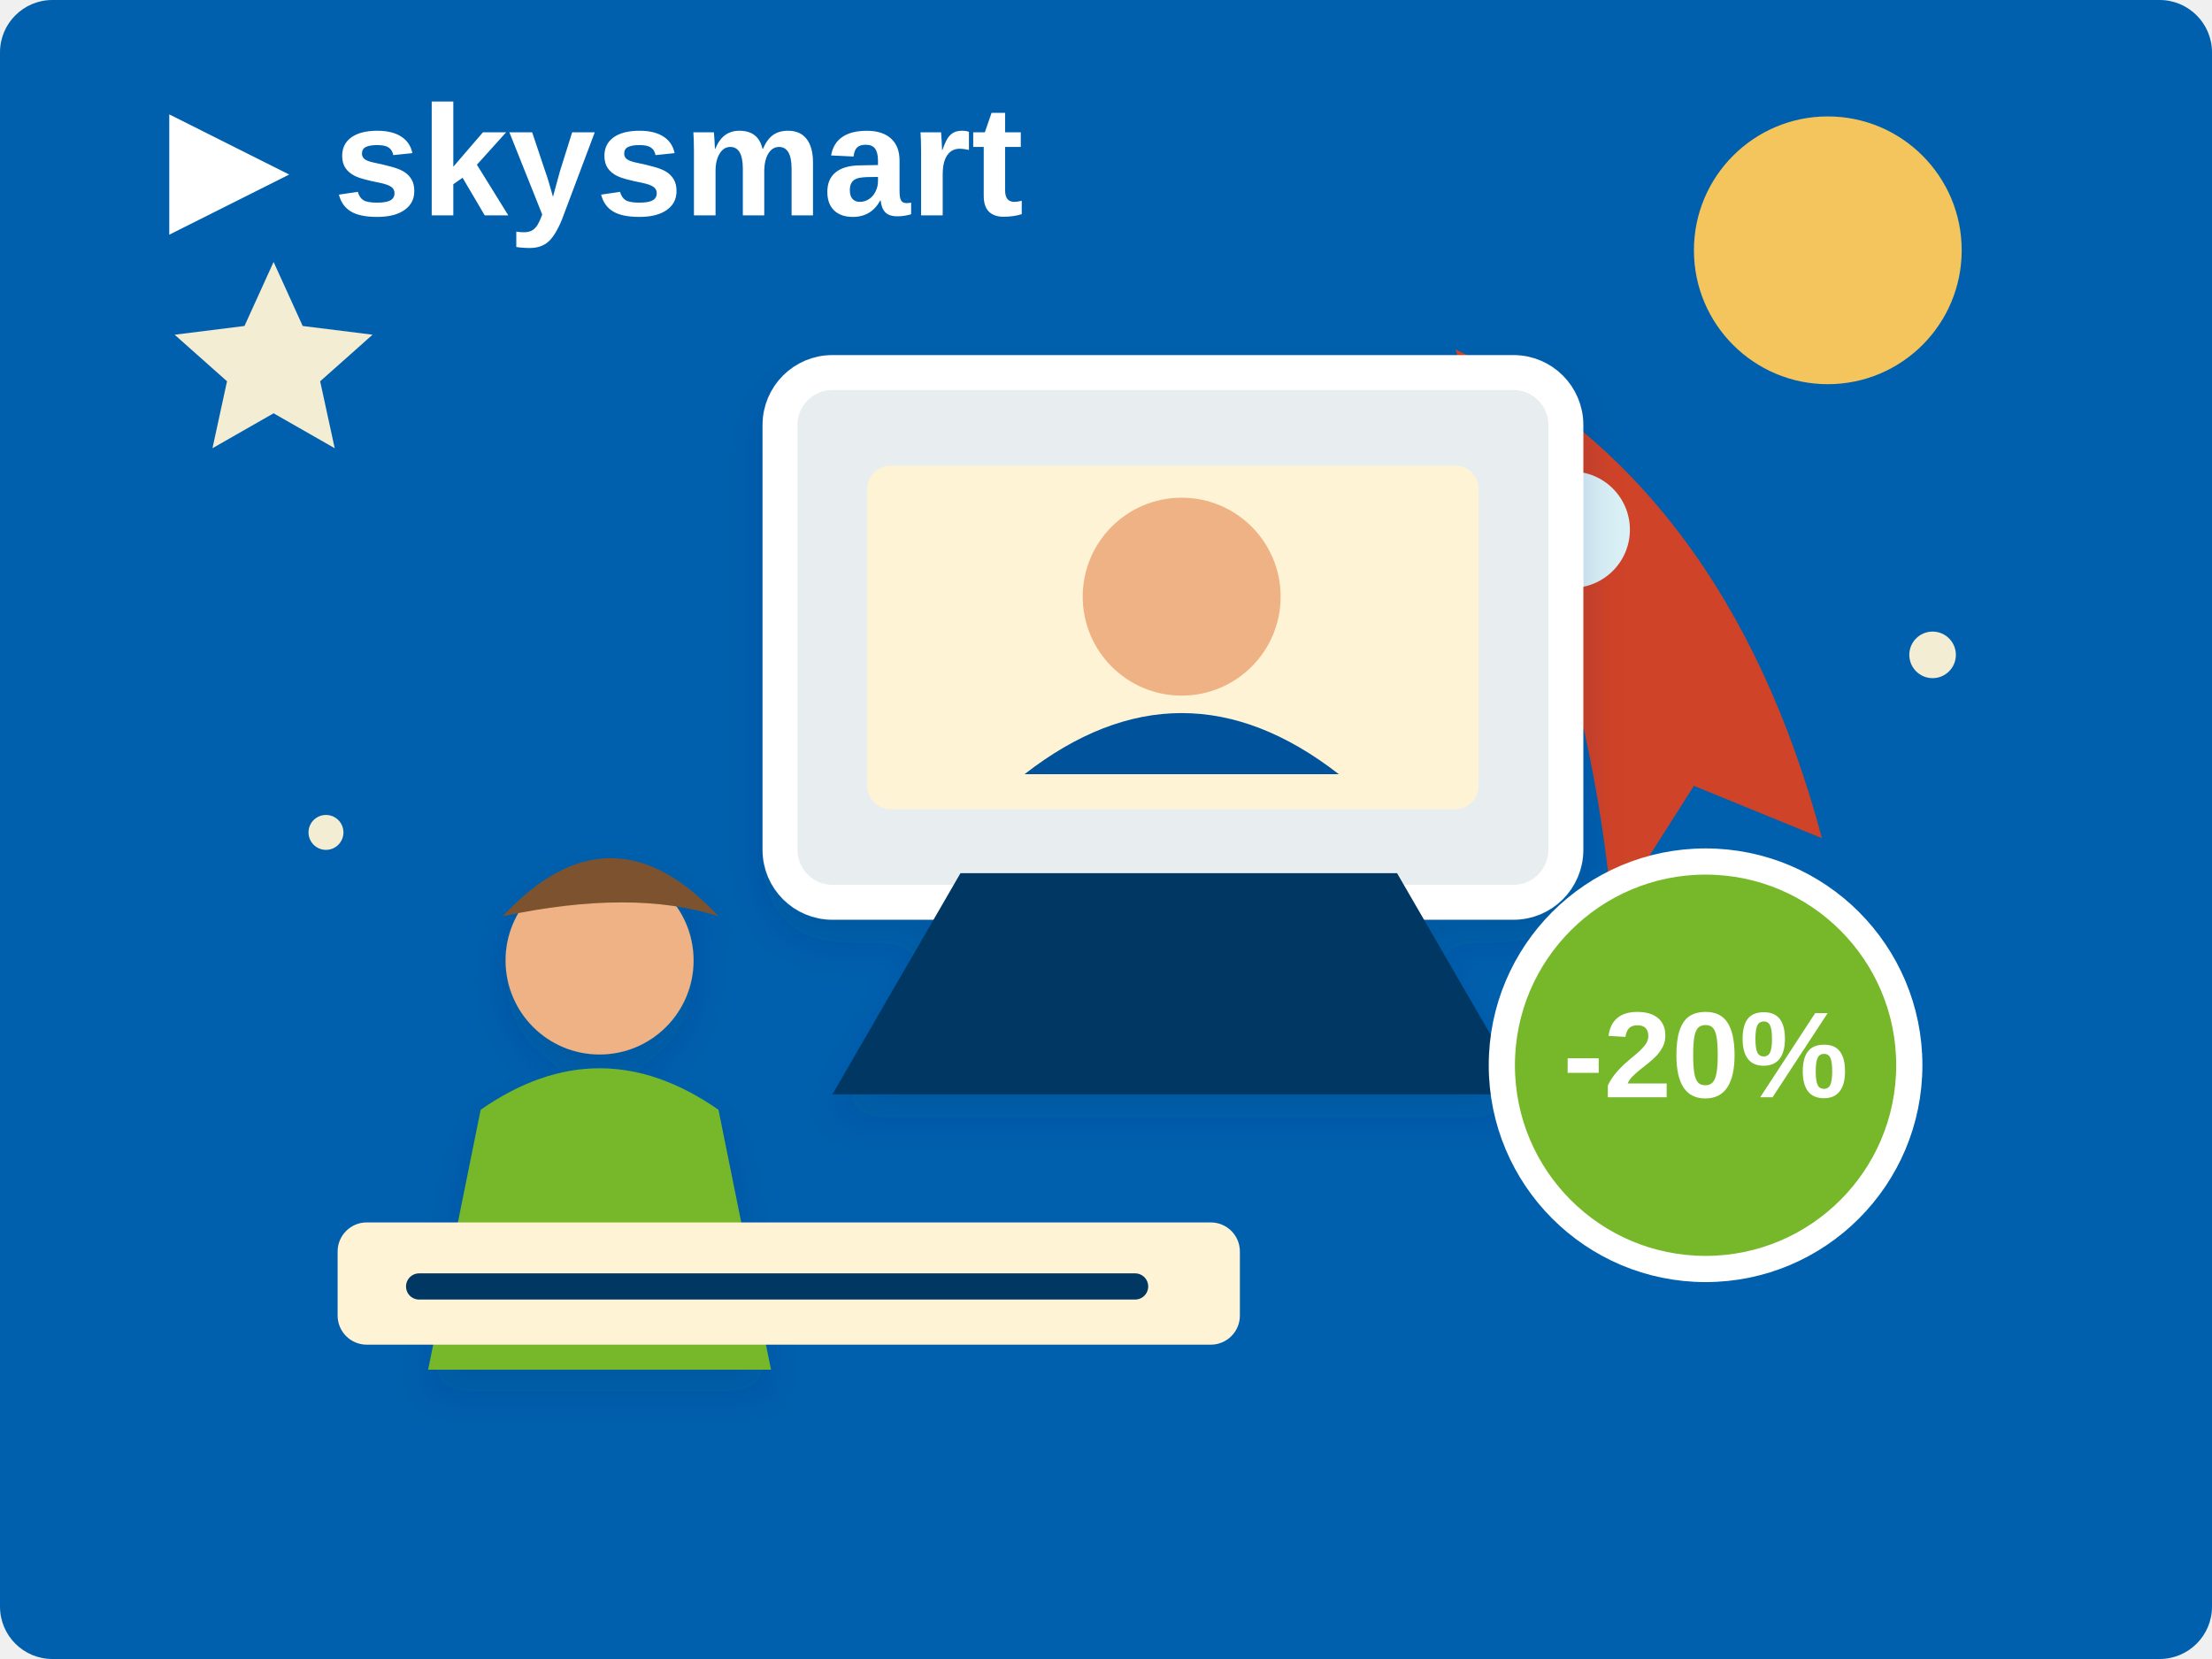
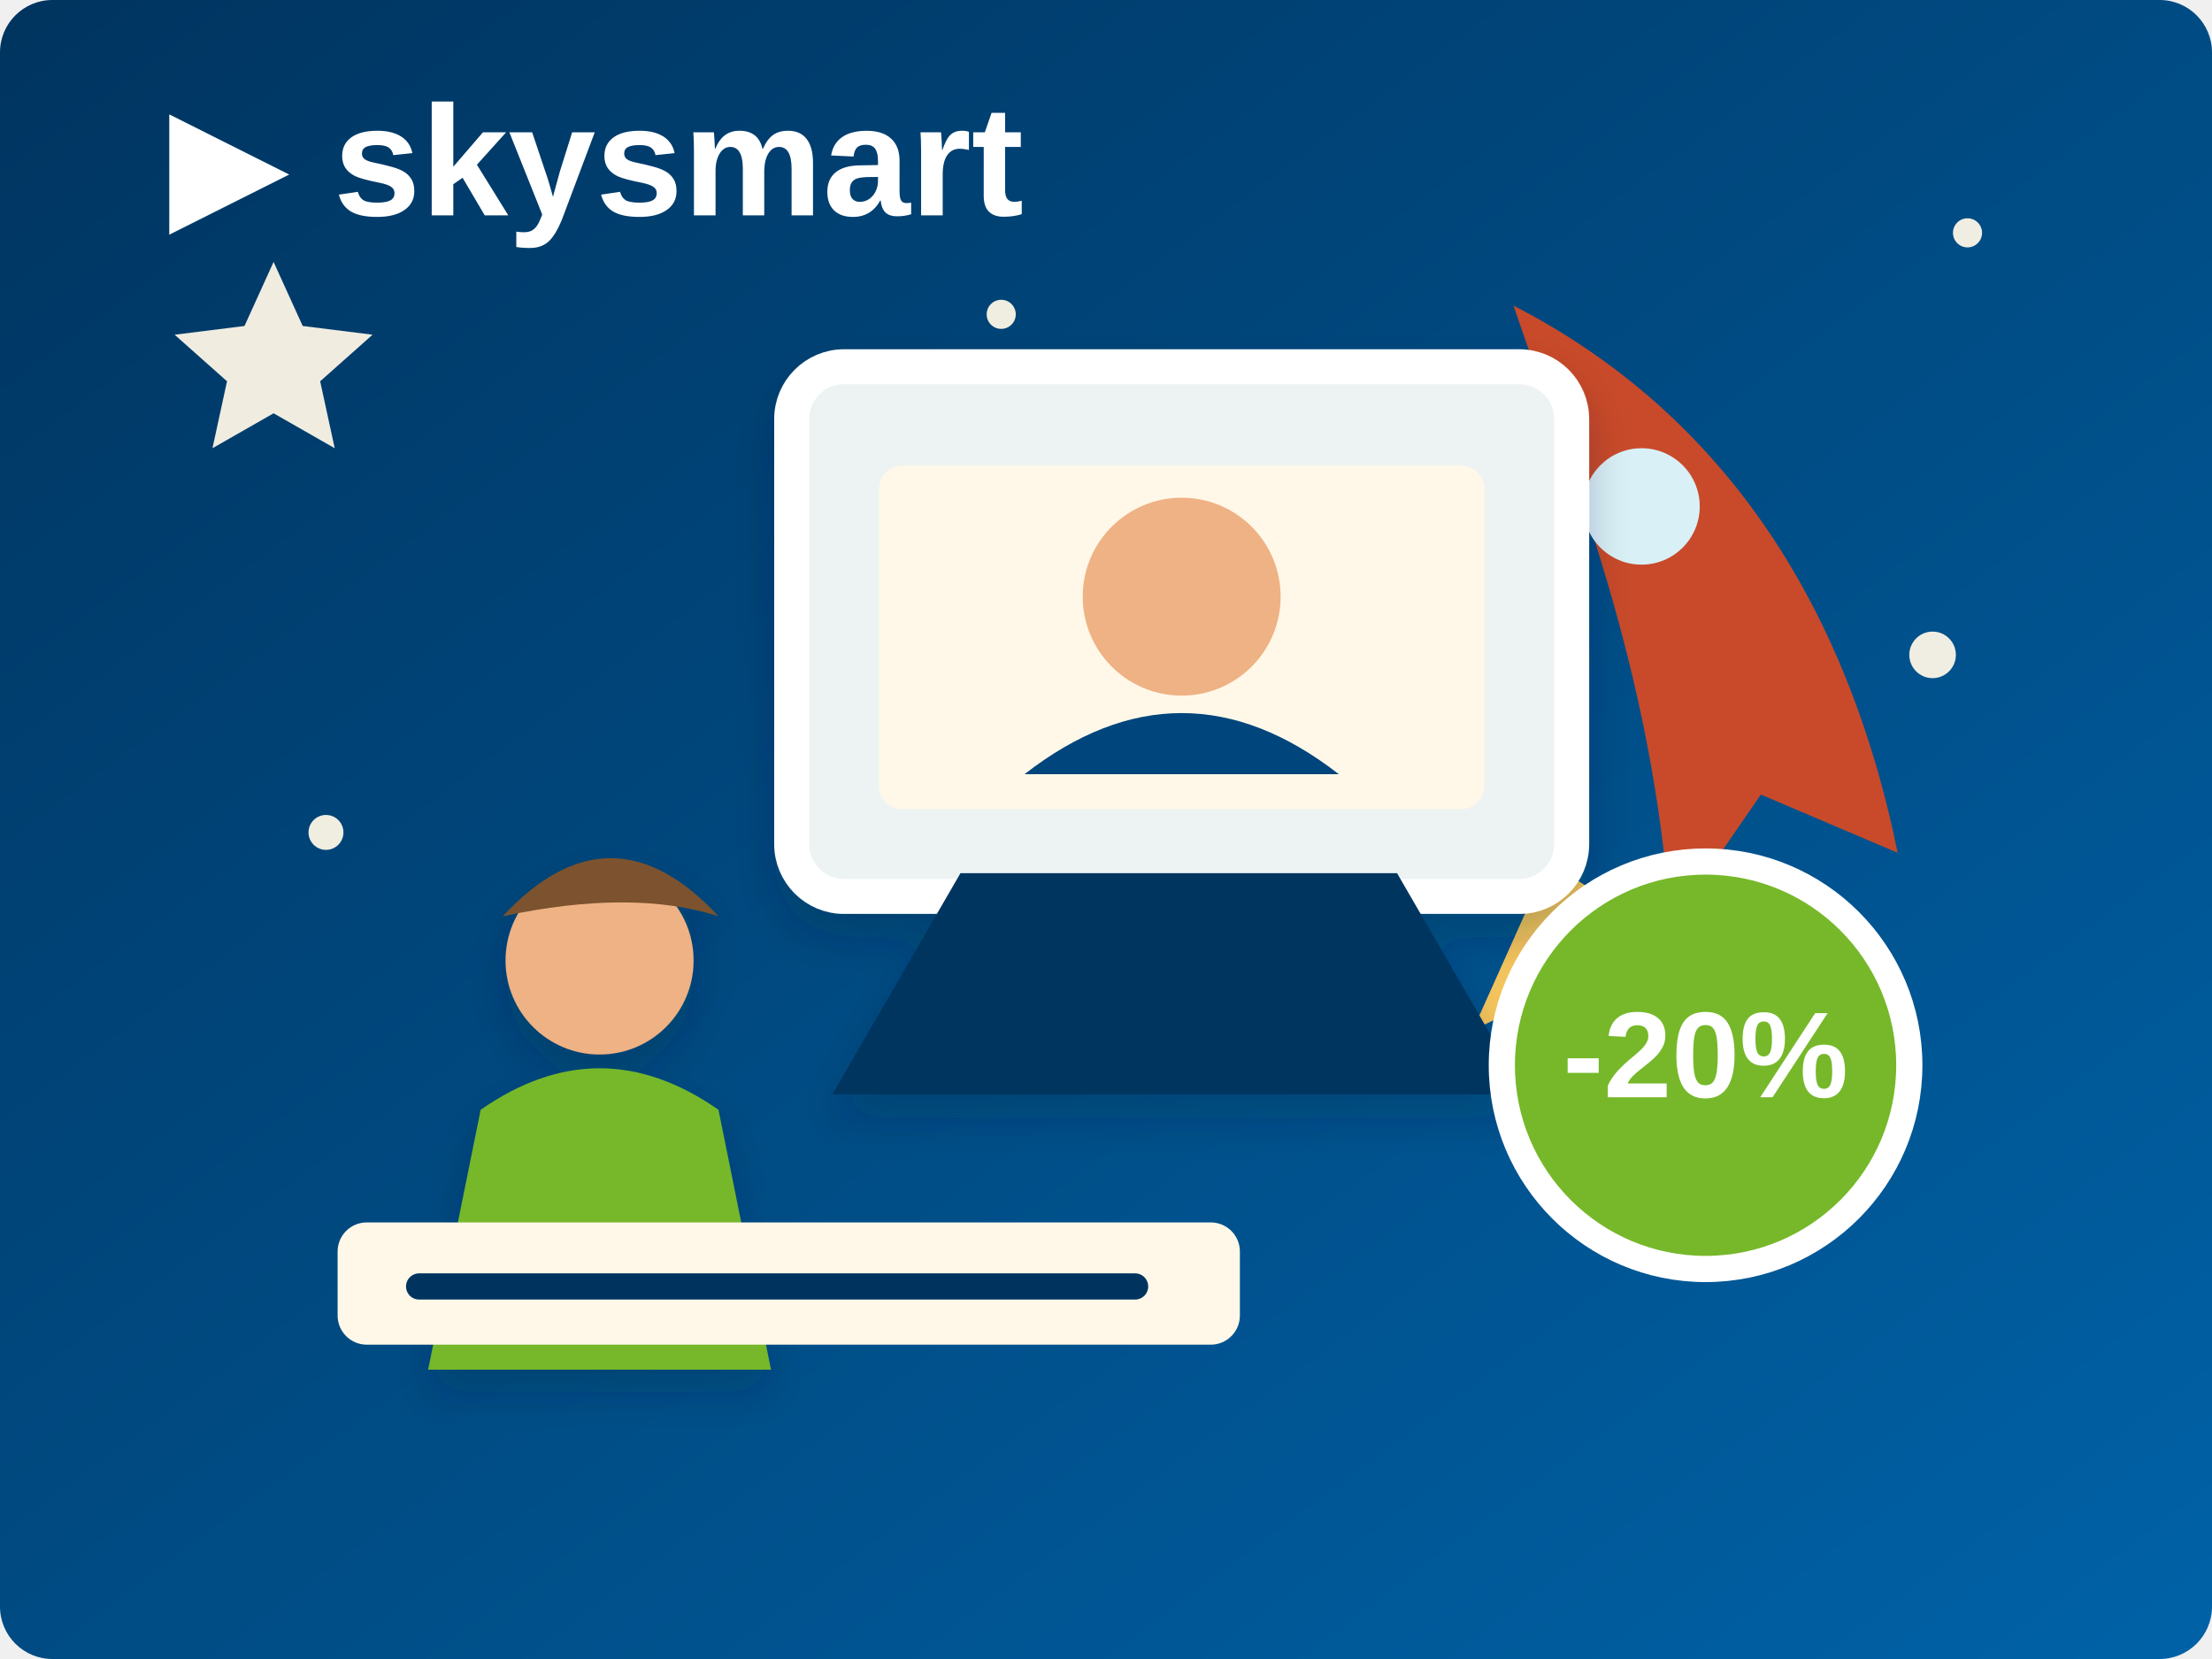
<svg xmlns="http://www.w3.org/2000/svg" width="760" height="570" viewBox="0 0 760 570" role="img" aria-hidden="true">
  <defs>
-     <linearGradient id="sky" x1="0" x2="1" y1="0" y2="1">
-       <stop stop-color="#d9f0f7" />
-       <stop offset="1" stop-color="#fff0c7" />
-     </linearGradient>
-     <linearGradient id="blue" x1="0" x2="1">
-       <stop stop-color="#003763" />
-       <stop offset="1" stop-color="#0060ad" />
+     <linearGradient id="b" x1="0" x2="1" y1="0" y2="1">
+       <stop stop-color="#00345f" />
+       <stop offset="1" stop-color="#0062a7" />
    </linearGradient>
    <filter id="sh" x="-20%" y="-20%" width="140%" height="140%">
-       <feDropShadow dx="0" dy="8" stdDeviation="7" flood-color="#003763" flood-opacity=".15" />
+       <feDropShadow dx="0" dy="8" stdDeviation="7" flood-color="#001d35" flood-opacity=".23" />
    </filter>
  </defs>
-   <rect width="760" height="570" rx="18" fill="#0060ad" />
-   <circle cx="628" cy="86" r="46" fill="#f4c45d" />
-   <g fill="#fff3d6" opacity=".95">
+   <rect width="760" height="570" rx="18" fill="url(#b)" />
+   <g fill="#fff8e8" opacity=".94">
    <path d="M94 90l10 22 24 3-18 16 5 23-21-12-21 12 5-23-18-16 24-3z" />
    <circle cx="664" cy="225" r="8" />
    <circle cx="112" cy="286" r="6" />
    <circle cx="592" cy="342" r="6" />
+     <circle cx="344" cy="108" r="5" />
+     <circle cx="676" cy="80" r="5" />
  </g>
-   <path d="M500 120 c62 30 104 86 126 168 l-44-18 -28 44 c-8-90-38-151-54-194z" fill="#cf4328" />
-   <circle cx="540" cy="182" r="20" fill="#d9f0f7" />
+   <path d="M520 105 c70 36 114 100 132 188 l-47-20 -31 45 c-6-90-35-157-54-213z" fill="#c84a2a" />
+   <circle cx="564" cy="174" r="20" fill="#d9f0f7" />
+   <path d="M532 296 l-26 58 66-32" fill="#f4c45d" />
  <g filter="url(#sh)">
-     <rect x="268" y="128" width="270" height="182" rx="18" fill="#e8eef0" stroke="#fff" stroke-width="12" />
-     <rect x="298" y="160" width="210" height="118" rx="8" fill="#fff3d6" />
+     <rect x="272" y="126" width="268" height="182" rx="18" fill="#edf3f3" stroke="#fff" stroke-width="12" />
+     <rect x="302" y="160" width="208" height="118" rx="8" fill="#fff8e8" />
    <circle cx="406" cy="205" r="34" fill="#efb284" />
-     <path d="M352 266 q54-42 108 0" fill="#00539b" />
-     <path d="M330 300 h150 l44 76 H286z" fill="#003763" />
+     <path d="M352 266 q54-42 108 0" fill="#00457c" />
+     <path d="M330 300 h150 l44 76 H286z" fill="#00345f" />
  </g>
-   <g transform="translate(206 330) scale(0.95)" filter="url(#sh)">
-     <circle cx="0" cy="0" r="34" fill="#efb284" />
+   <g transform="translate(206 330) scale(.95)" filter="url(#sh)">
+     <circle r="34" fill="#efb284" />
    <path d="M-43 54 Q0 24 43 54 L62 148 H-62Z" fill="#76b82a" />
    <path d="M-35 -16 Q4 -58 43 -16 Q12 -26 -35 -16Z" fill="#7c532d" />
  </g>
-   <rect x="116" y="420" width="310" height="42" rx="10" fill="#fff3d6" />
-   <path d="M144 442 h246" stroke="#003763" stroke-width="9" stroke-linecap="round" />
+   <rect x="116" y="420" width="310" height="42" rx="10" fill="#fff8e8" />
+   <path d="M144 442 h246" stroke="#00345f" stroke-width="9" stroke-linecap="round" />
  <g transform="translate(586 366)">
    <circle r="70" fill="#76b82a" stroke="#fff" stroke-width="9" />
    <text x="0" y="11" text-anchor="middle" fill="#fff" font-family="Arial" font-size="42" font-weight="900">-20%</text>
  </g>
  <text x="58" y="74" fill="#fff" font-family="Arial Rounded MT Bold,Arial,sans-serif" font-size="54" font-weight="900">▶ skysmart</text>
</svg>
